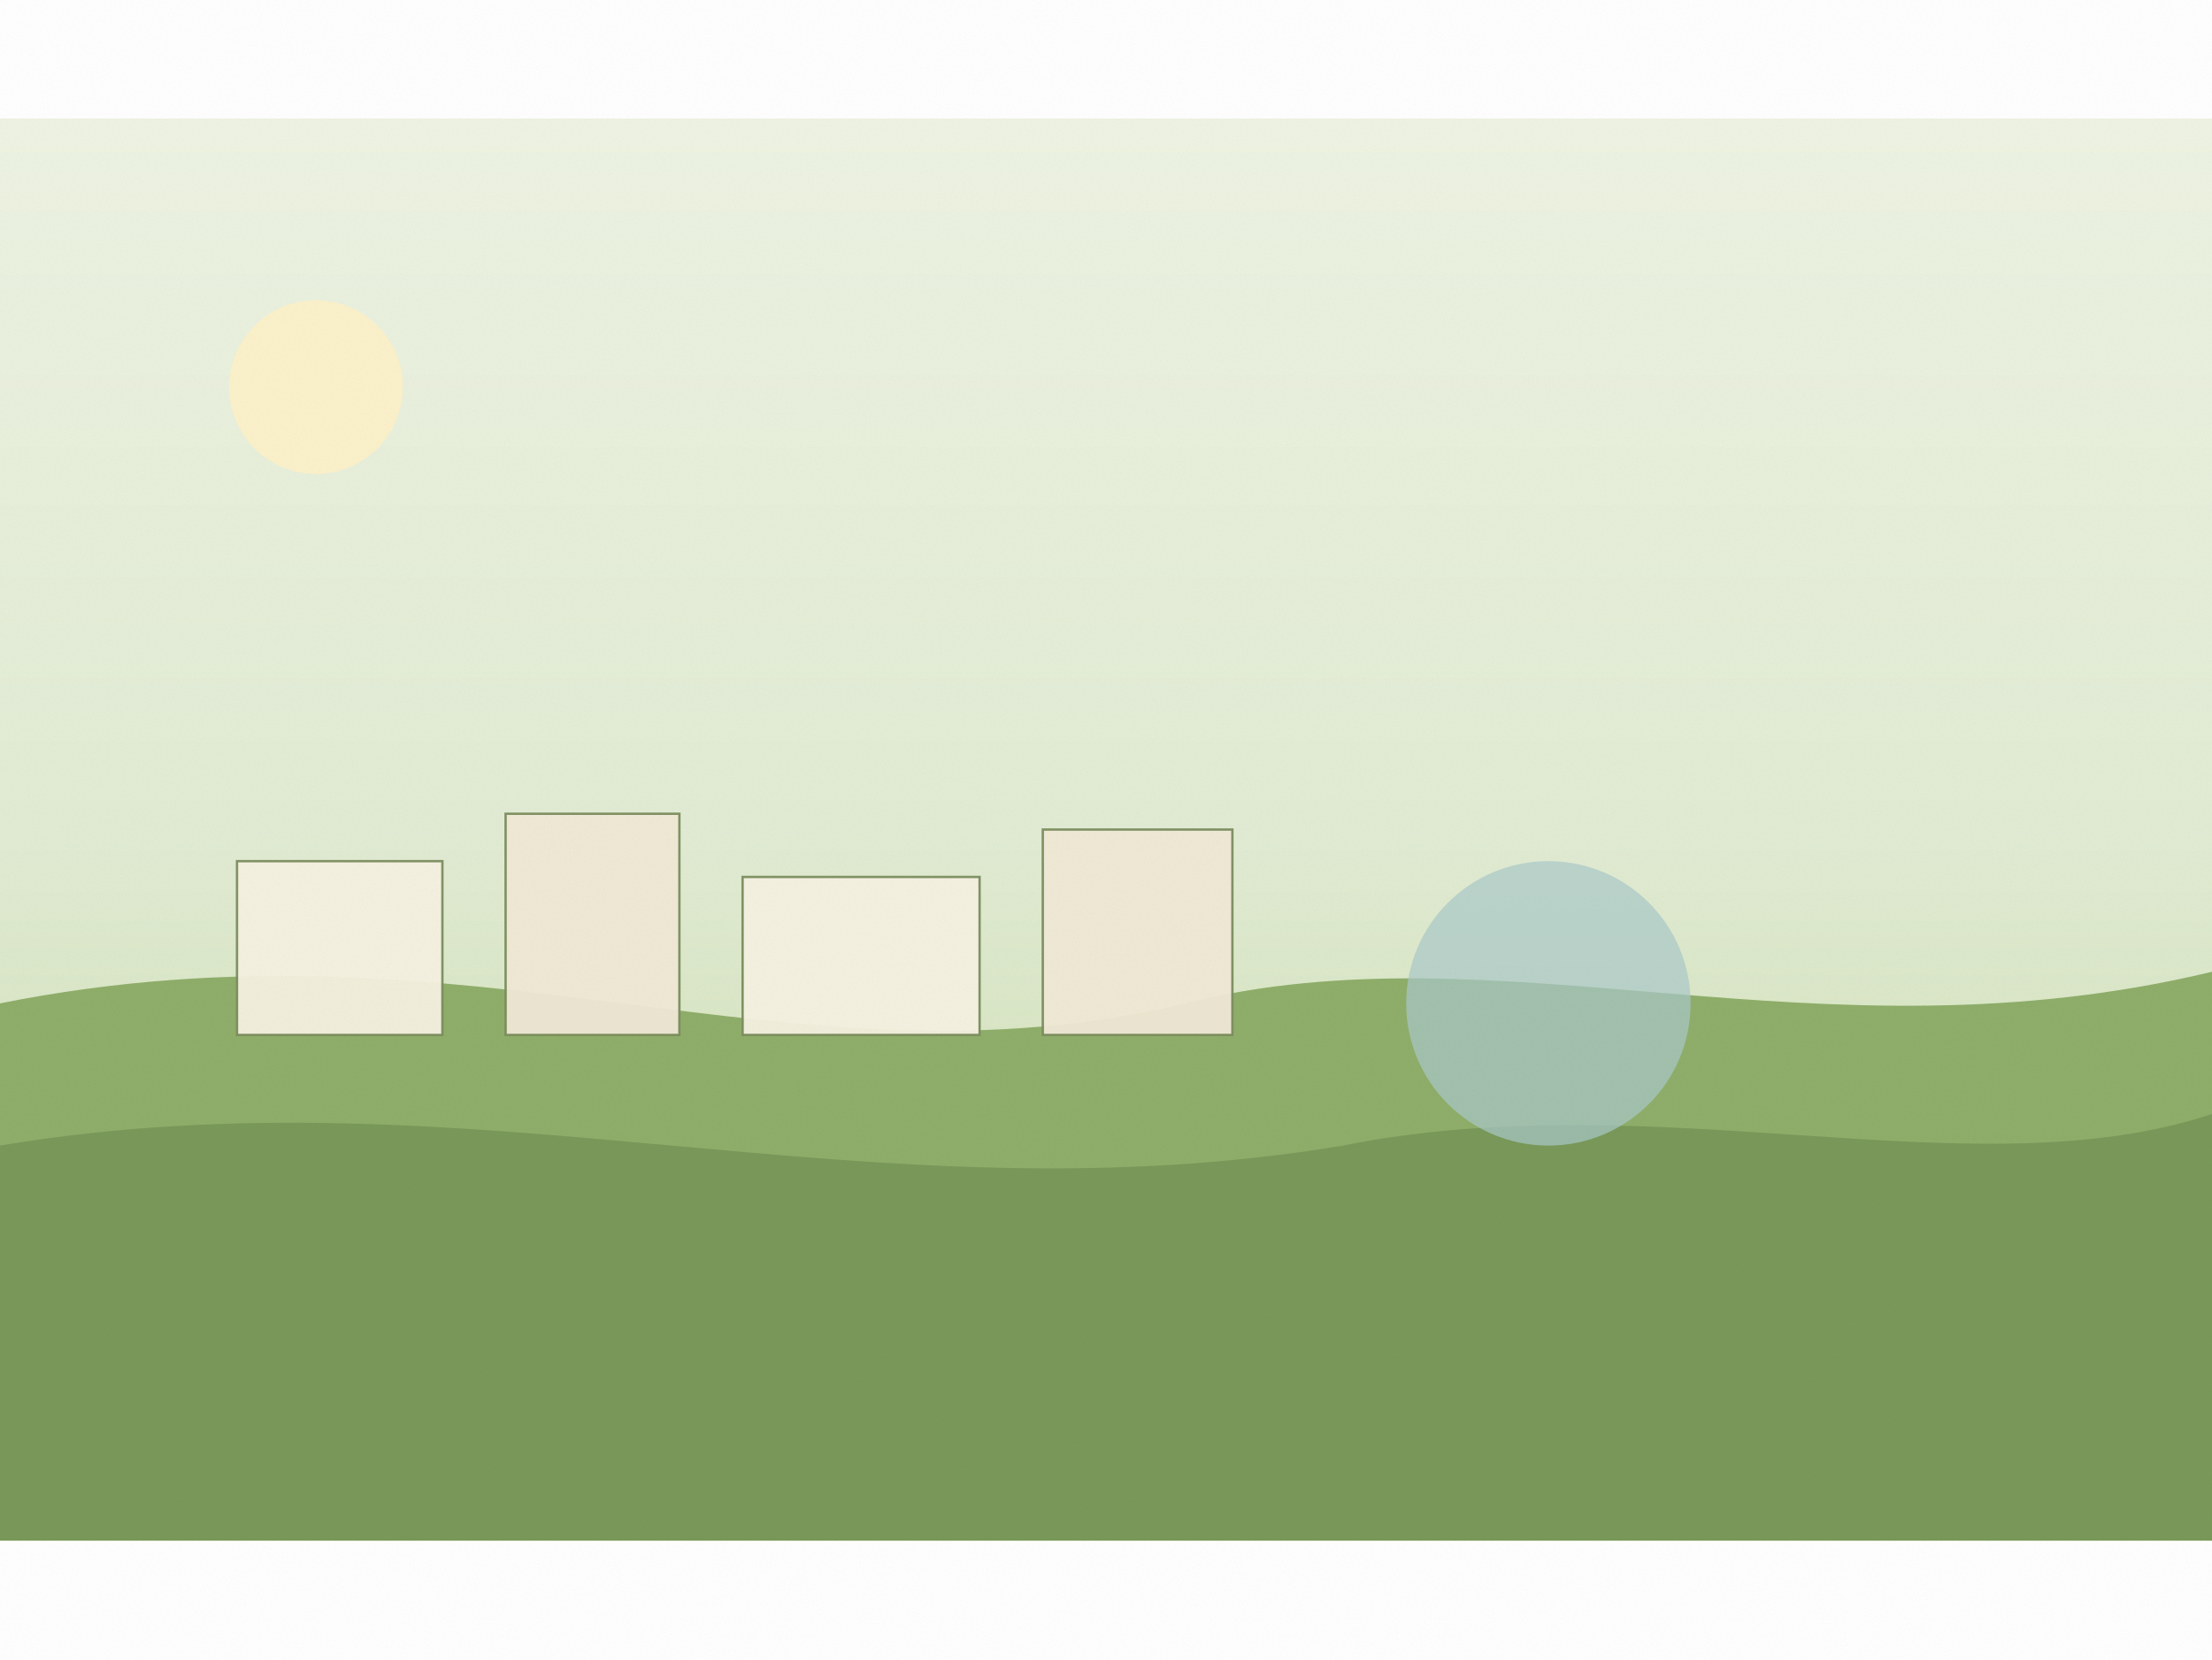
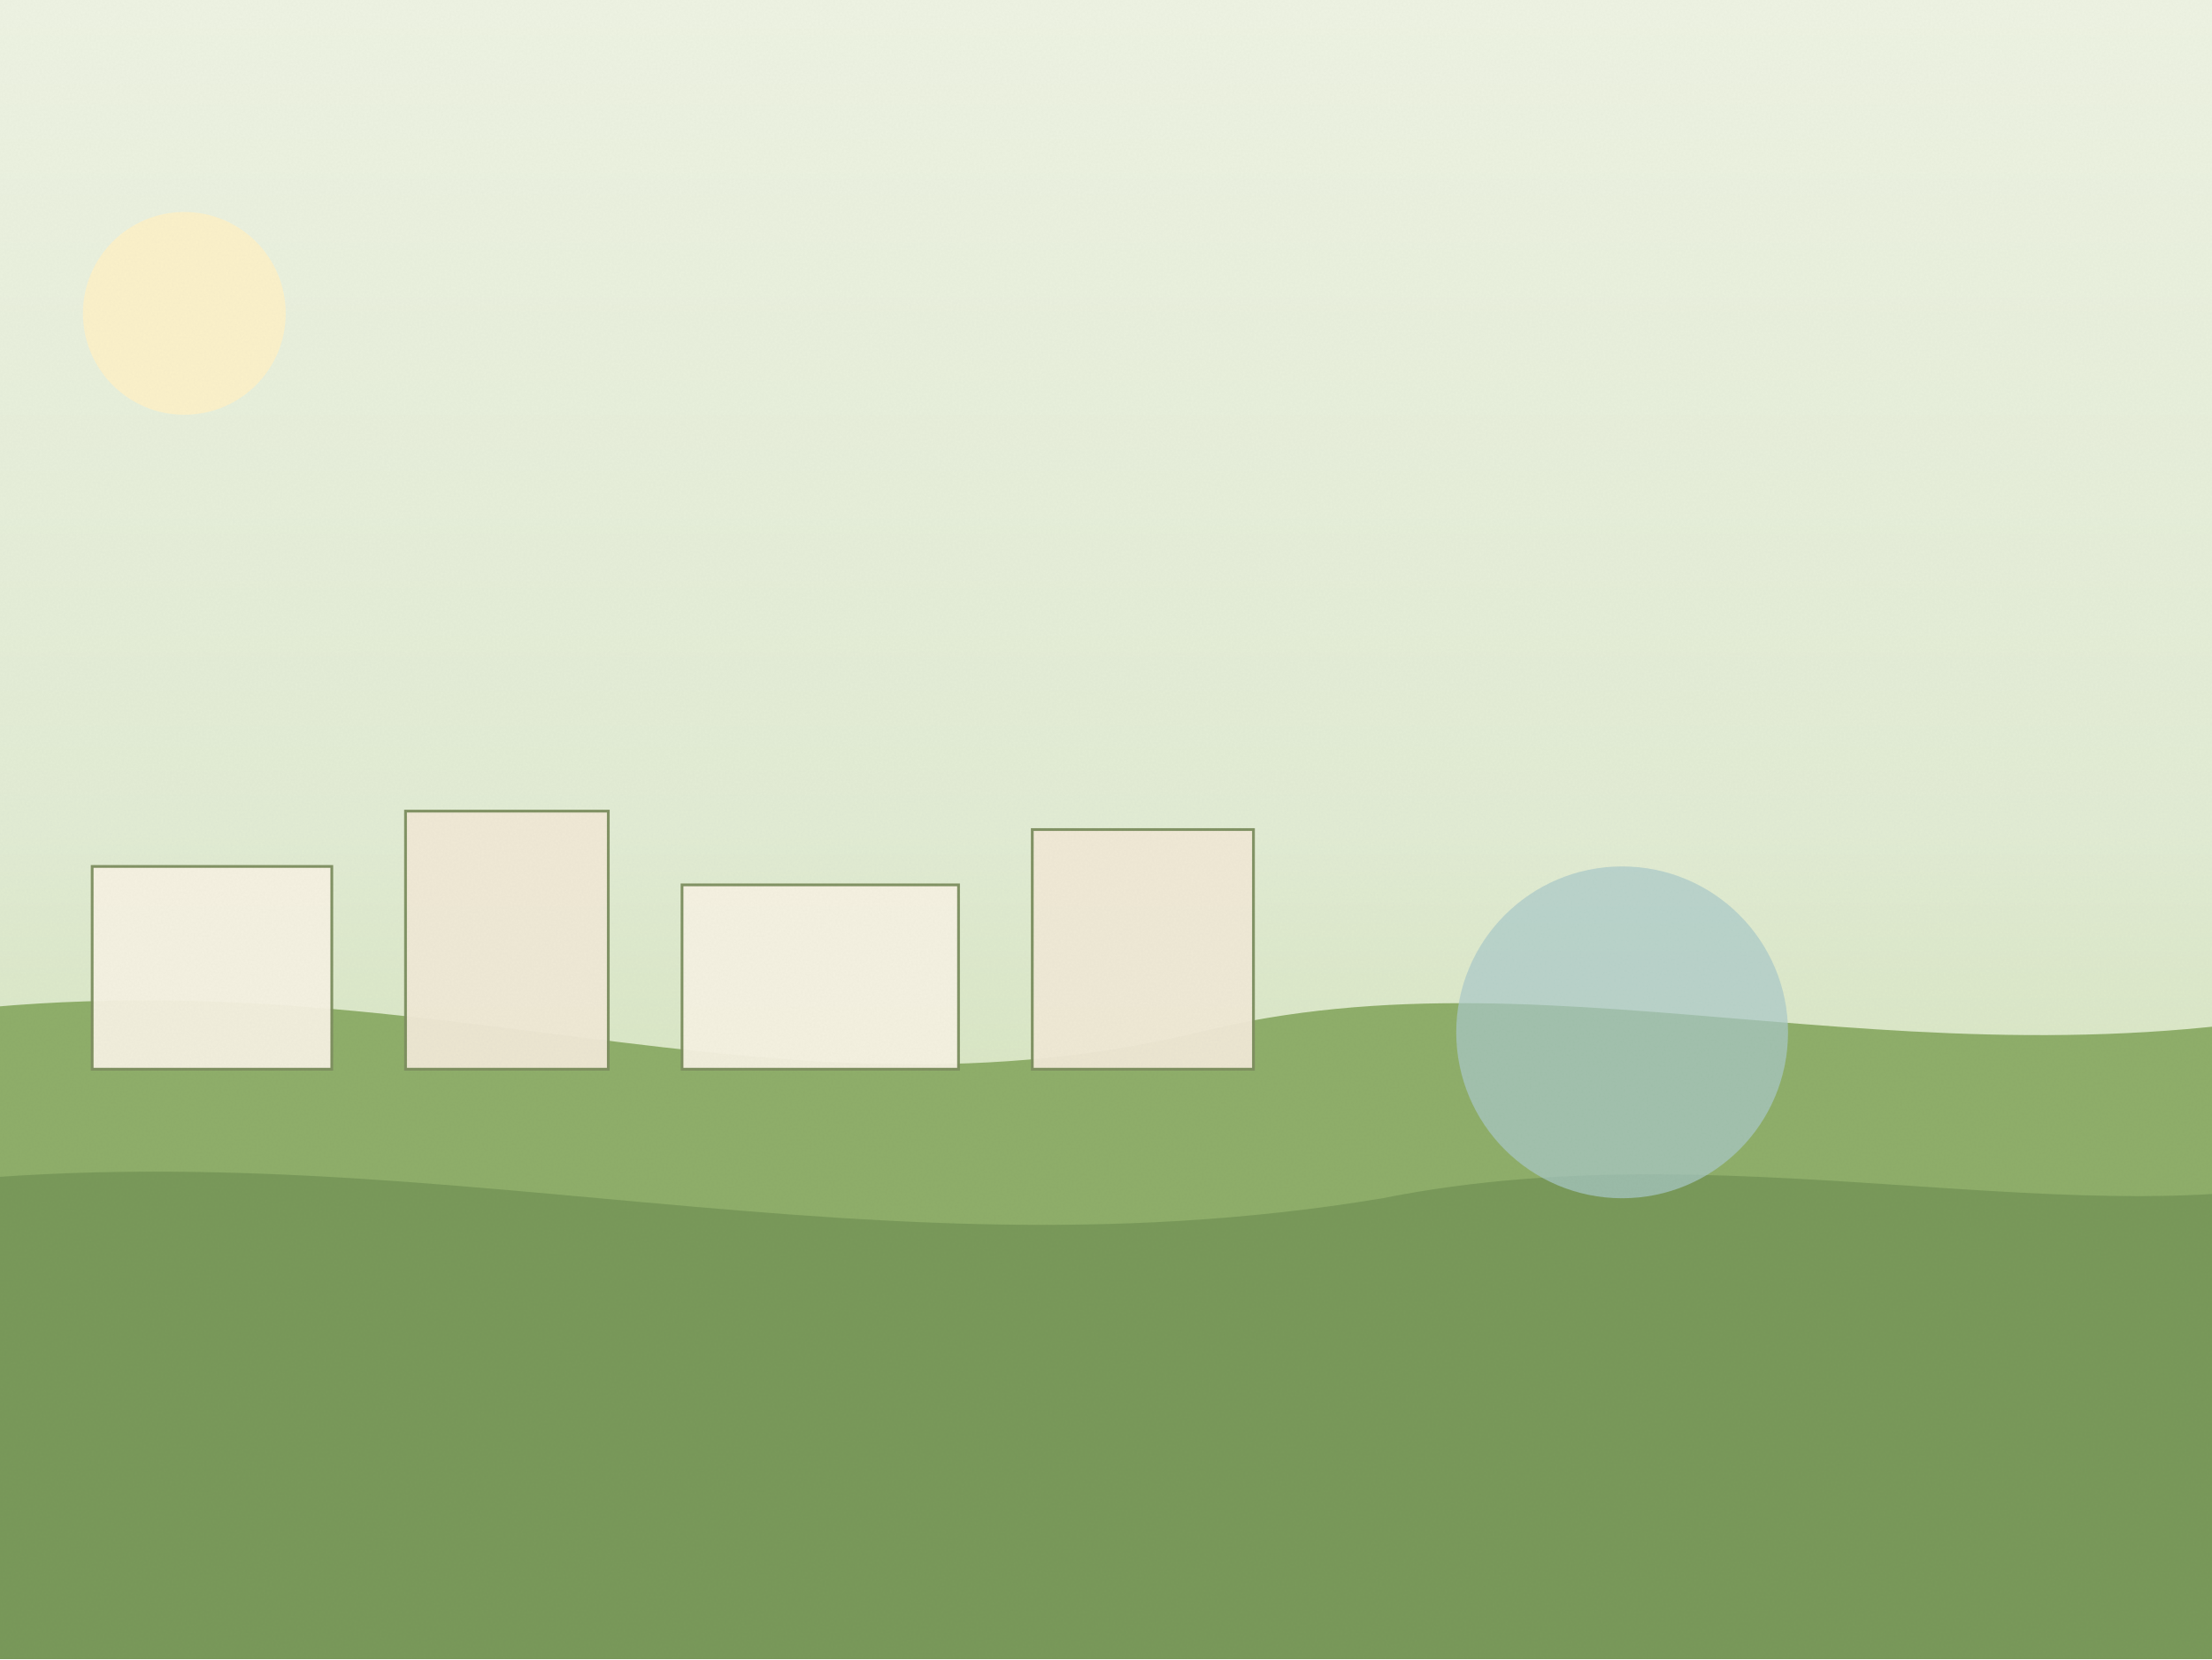
- <svg xmlns="http://www.w3.org/2000/svg" width="1200" height="900" viewBox="0 0 1400 900">
+ <svg xmlns="http://www.w3.org/2000/svg" width="1200" height="900" viewBox="0 0 1400 900" preserveAspectRatio="xMidYMid slice">
  <defs>
    <linearGradient id="skyg" x1="0" y1="0" x2="0" y2="1">
      <stop offset="0%" stop-color="#eef3e3" />
      <stop offset="50%" stop-color="#e2ecd4" />
      <stop offset="100%" stop-color="#c7dba3" />
    </linearGradient>
    <filter id="gg">
      <feTurbulence type="fractalNoise" baseFrequency="0.85" numOctaves="2" stitchTiles="stitch" result="noise" />
      <feColorMatrix in="noise" type="matrix" values="0 0 0 0 0  0 0 0 0 0  0 0 0 0 0  0 0 0 0.02 0" />
    </filter>
  </defs>
  <rect width="1400" height="900" fill="url(#skyg)" />
  <circle cx="200" cy="170" r="55" fill="#fdf1c8" opacity="0.9" />
  <path d="M0,560 C300,500 500,620 750,560 C950,510 1150,600 1400,540 L1400,900 L0,900 Z" fill="#8fae6a" />
  <path d="M0,650 C300,600 550,700 850,650 C1050,610 1250,680 1400,630 L1400,900 L0,900 Z" fill="#79995a" />
  <circle cx="980" cy="560" r="90" fill="#a9c9c9" opacity="0.7" />
  <g opacity="0.95">
    <rect x="150" y="470" width="130" height="110" fill="#f6f1e2" stroke="#7d8f5f" stroke-width="1.5" />
    <rect x="320" y="440" width="110" height="140" fill="#f0e9d6" stroke="#7d8f5f" stroke-width="1.5" />
    <rect x="470" y="480" width="150" height="100" fill="#f6f1e2" stroke="#7d8f5f" stroke-width="1.5" />
    <rect x="660" y="450" width="120" height="130" fill="#f0e9d6" stroke="#7d8f5f" stroke-width="1.5" />
  </g>
  <rect width="1400" height="900" filter="url(#gg)" />
</svg>
